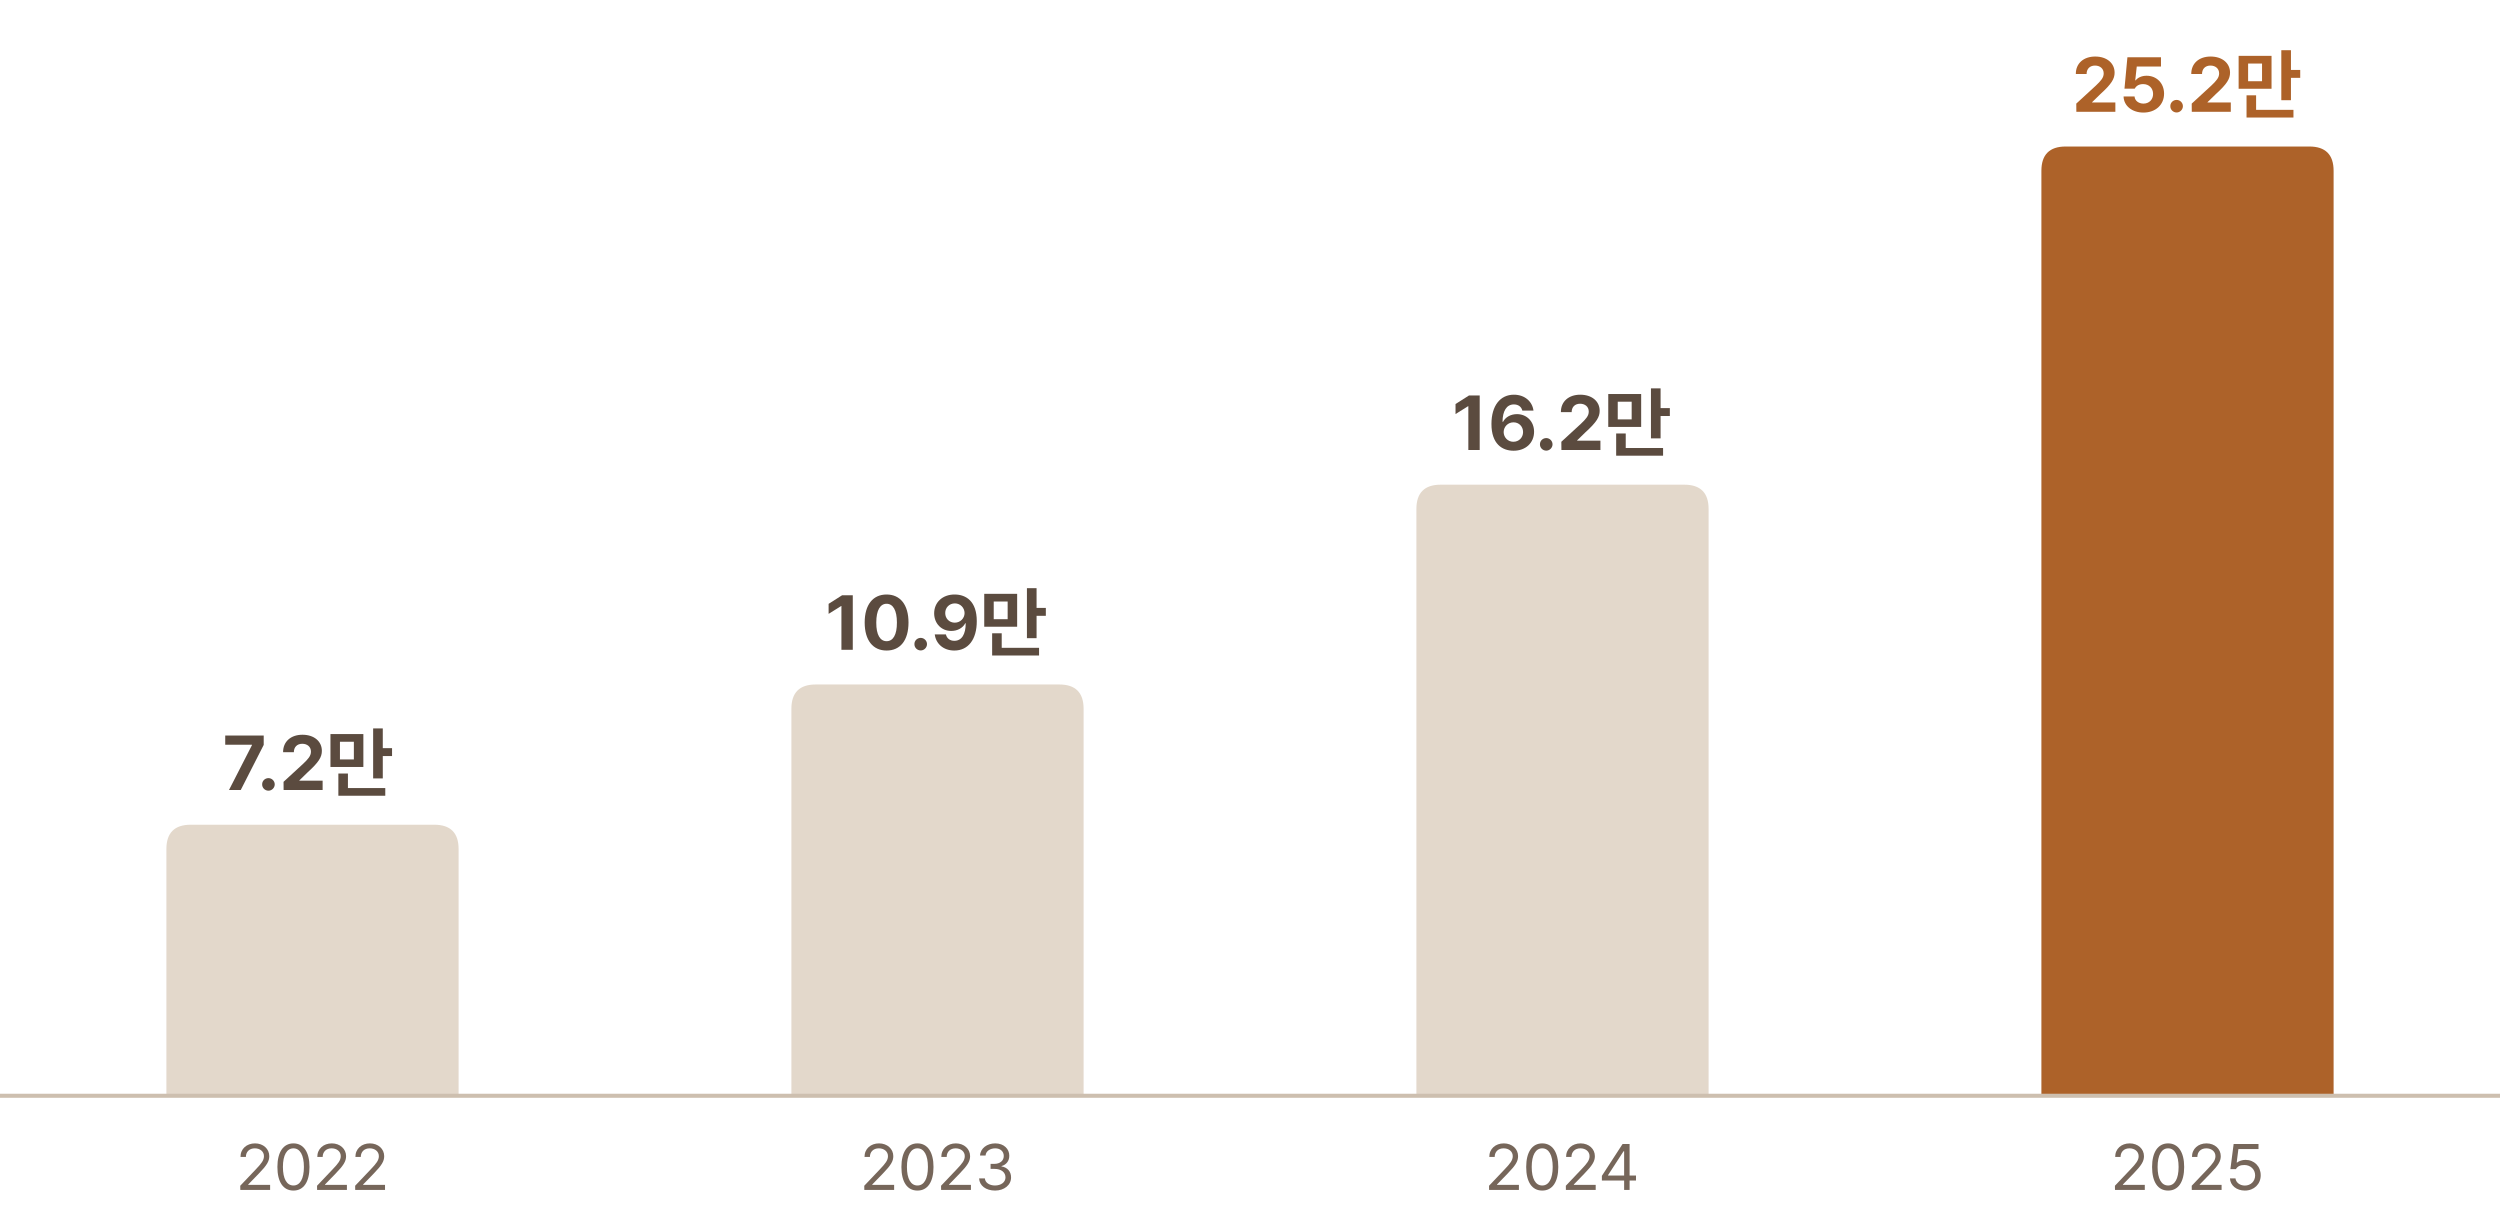
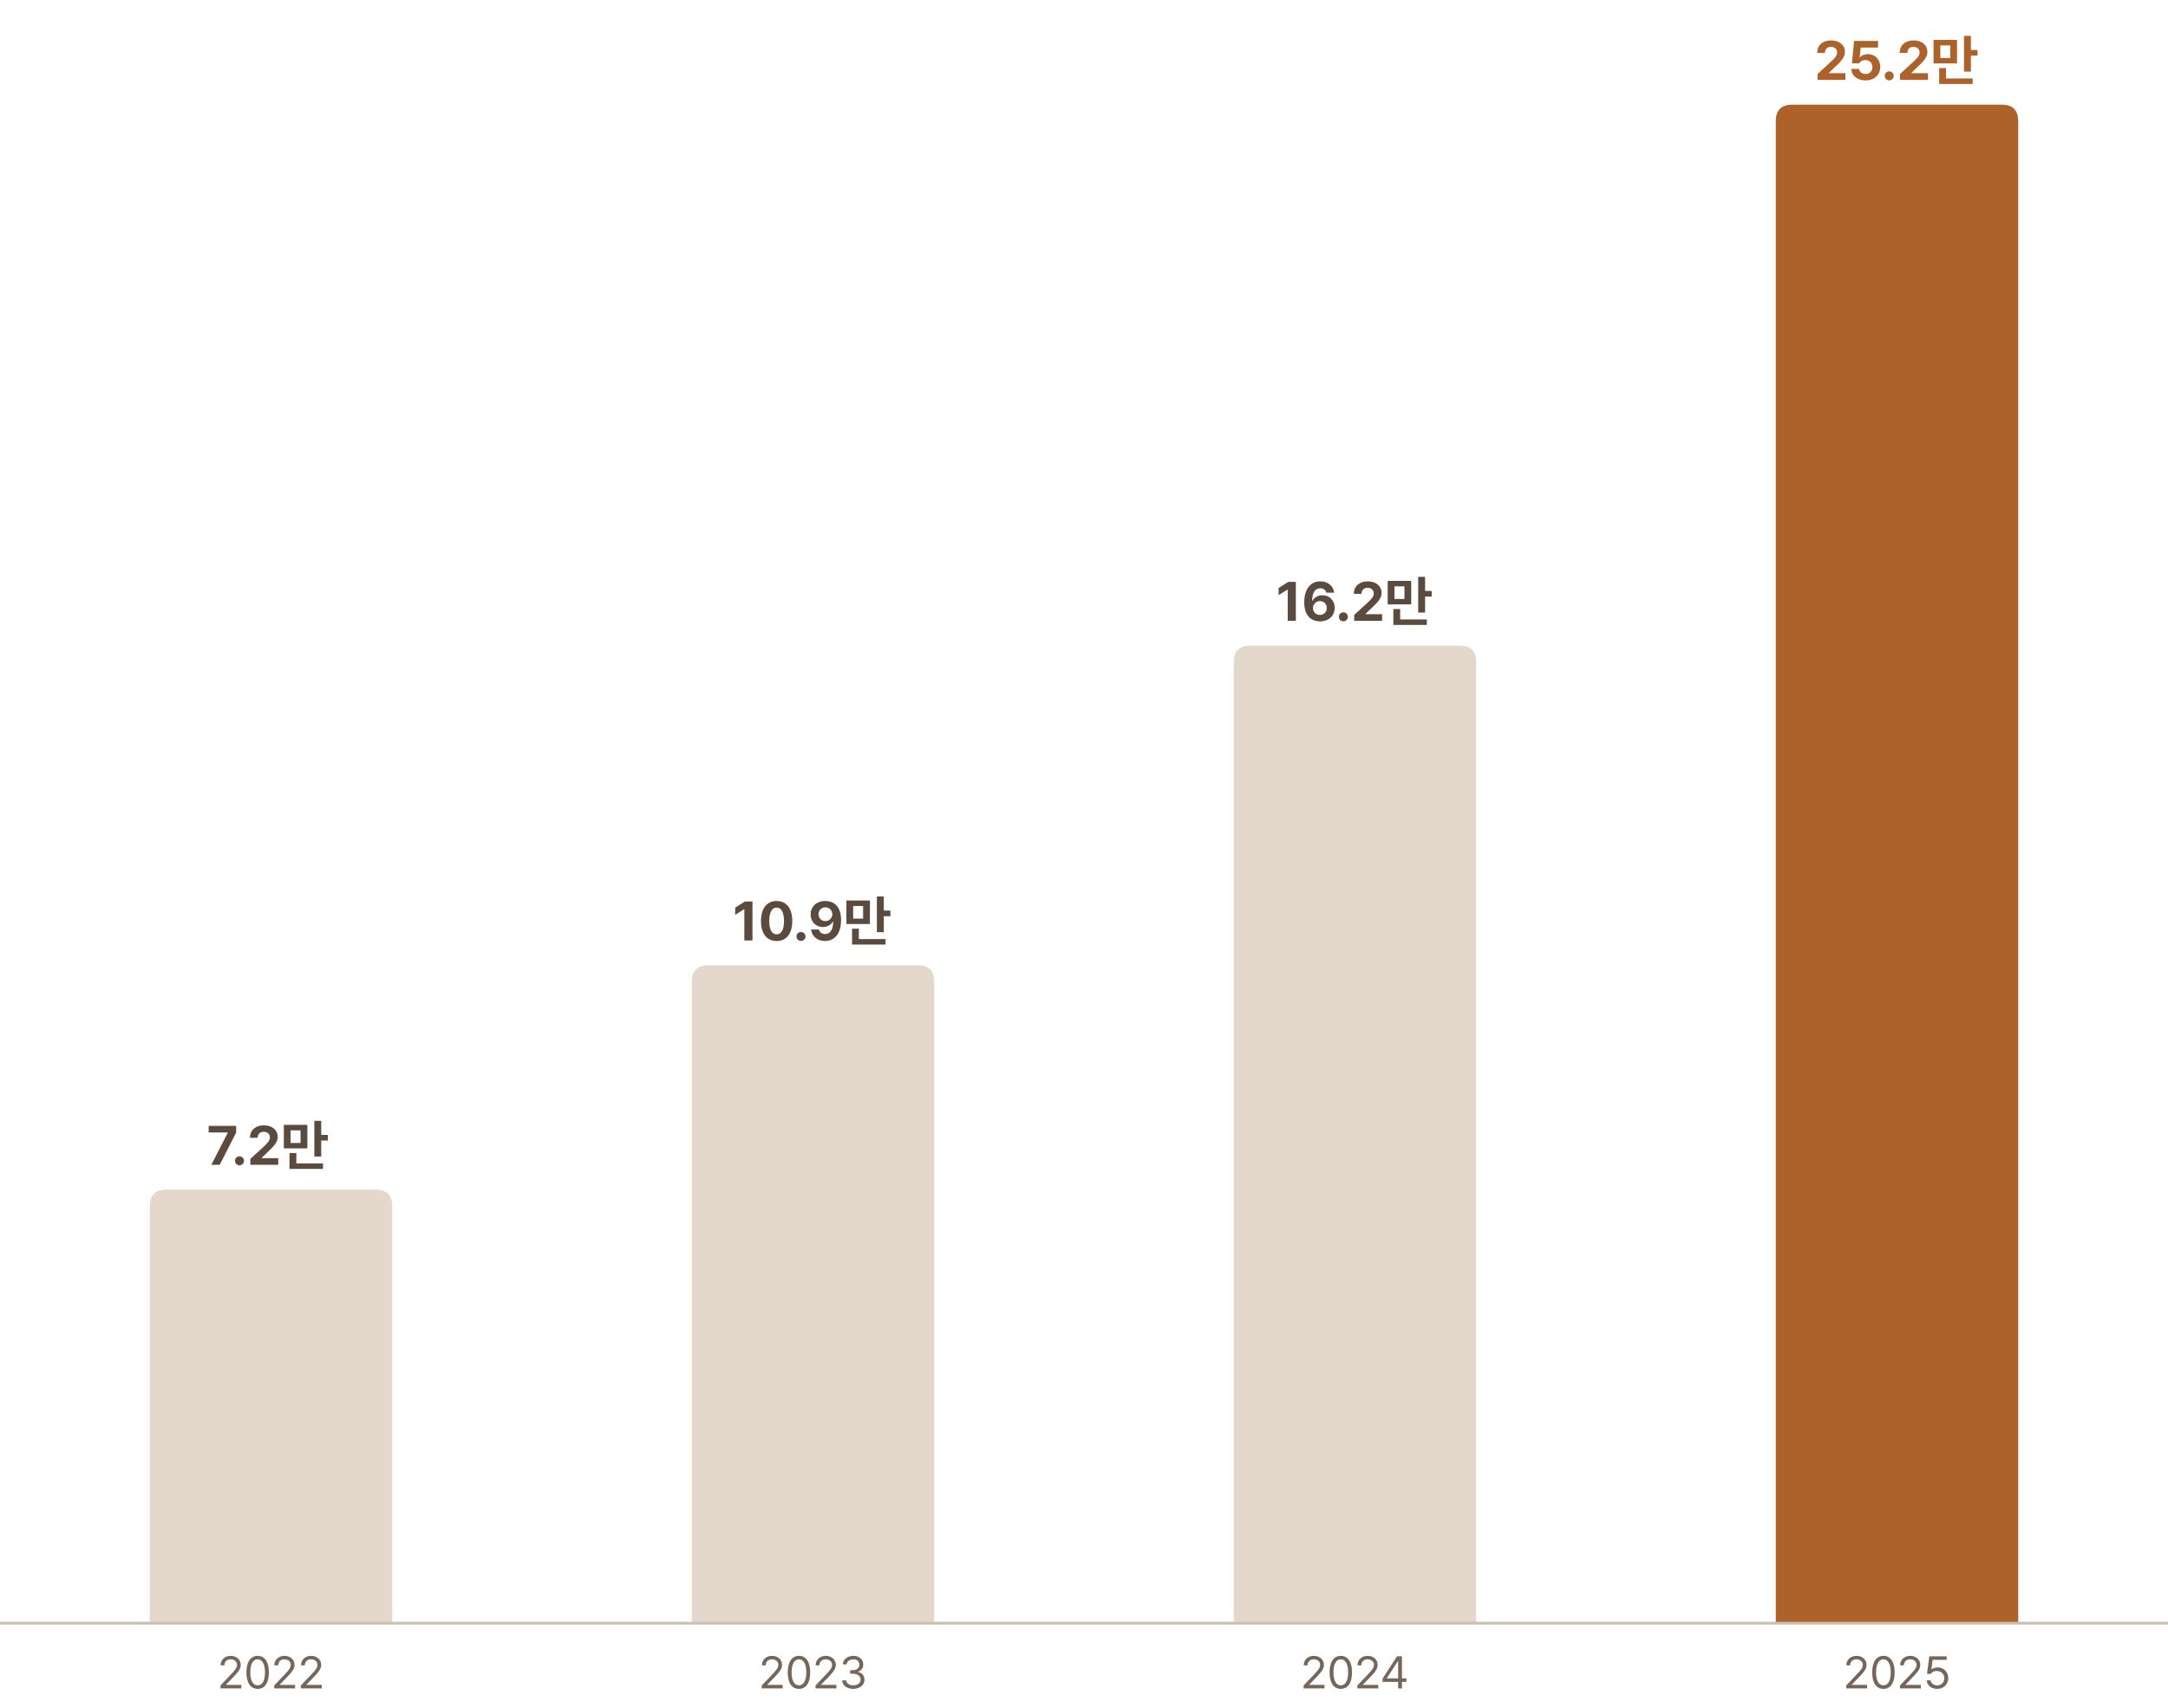
- <svg xmlns="http://www.w3.org/2000/svg" xmlns:xlink="http://www.w3.org/1999/xlink" width="462pt" height="225pt" viewBox="0 0 462 225" version="1.1">
+ <svg xmlns="http://www.w3.org/2000/svg" xmlns:xlink="http://www.w3.org/1999/xlink" width="590.25pt" height="465pt" viewBox="0 0 590.25 465" version="1.1">
  <defs>
    <style type="text/css">*{stroke-linejoin: round; stroke-linecap: butt}</style>
  </defs>
  <g id="figure_1">
    <g id="patch_1">
-       <path d="M 0 225  L 462 225  L 462 0  L 0 0  L 0 225  z " style="fill: none" />
+       <path d="M 0 465  L 590.25 465  L 590.25 0  L 0 0  L 0 465  z " style="fill: none" />
    </g>
    <g id="axes_1">
      <g id="patch_2">
-         <path d="M 35.25 152.408  L 80.25 152.408  Q 84.75 152.408 84.75 156.908  L 84.75 202.5  Q 84.75 202.5 84.75 202.5  L 30.75 202.5  Q 30.75 202.5 30.75 202.5  L 30.75 156.908  Q 30.75 152.408 35.25 152.408  z " clip-path="url(#pa2df7ab46c)" style="fill: #e3d8cb" />
+         <path d="M 45.281 323.95  L 102.281 323.95  Q 106.781 323.95 106.781 328.45  L 106.781 442.031  Q 106.781 442.031 106.781 442.031  L 40.781 442.031  Q 40.781 442.031 40.781 442.031  L 40.781 328.45  Q 40.781 323.95 45.281 323.95  z " clip-path="url(#p8f3d9a07be)" style="fill: #e3d8cb" />
      </g>
      <g id="patch_3">
-         <path d="M 150.75 126.492  L 195.75 126.492  Q 200.25 126.492 200.25 130.992  L 200.25 202.5  Q 200.25 202.5 200.25 202.5  L 146.25 202.5  Q 146.25 202.5 146.25 202.5  L 146.25 130.992  Q 146.25 126.492 150.75 126.492  z " clip-path="url(#pa2df7ab46c)" style="fill: #e3d8cb" />
+         <path d="M 192.844 262.856  L 249.844 262.856  Q 254.344 262.856 254.344 267.356  L 254.344 442.031  Q 254.344 442.031 254.344 442.031  L 188.344 442.031  Q 188.344 442.031 188.344 442.031  L 188.344 267.356  Q 188.344 262.856 192.844 262.856  z " clip-path="url(#p8f3d9a07be)" style="fill: #e3d8cb" />
      </g>
      <g id="patch_4">
-         <path d="M 266.25 89.568  L 311.25 89.568  Q 315.75 89.568 315.75 94.068  L 315.75 202.5  Q 315.75 202.5 315.75 202.5  L 261.75 202.5  Q 261.75 202.5 261.75 202.5  L 261.75 94.068  Q 261.75 89.568 266.25 89.568  z " clip-path="url(#pa2df7ab46c)" style="fill: #e3d8cb" />
+         <path d="M 340.406 175.814  L 397.406 175.814  Q 401.906 175.814 401.906 180.314  L 401.906 442.031  Q 401.906 442.031 401.906 442.031  L 335.906 442.031  Q 335.906 442.031 335.906 442.031  L 335.906 180.314  Q 335.906 175.814 340.406 175.814  z " clip-path="url(#p8f3d9a07be)" style="fill: #e3d8cb" />
      </g>
      <g id="patch_5">
-         <path d="M 381.75 27.075  L 426.75 27.075  Q 431.25 27.075 431.25 31.575  L 431.25 202.5  Q 431.25 202.5 431.25 202.5  L 377.25 202.5  Q 377.25 202.5 377.25 202.5  L 377.25 31.575  Q 377.25 27.075 381.75 27.075  z " clip-path="url(#pa2df7ab46c)" style="fill: #ad6229" />
+         <path d="M 487.969 28.5  L 544.969 28.5  Q 549.469 28.5 549.469 33  L 549.469 442.031  Q 549.469 442.031 549.469 442.031  L 483.469 442.031  Q 483.469 442.031 483.469 442.031  L 483.469 33  Q 483.469 28.5 487.969 28.5  z " clip-path="url(#p8f3d9a07be)" style="fill: #ad6229" />
      </g>
      <g id="line2d_1">
-         <path d="M 0 202.5  L 462 202.5  " clip-path="url(#pa2df7ab46c)" style="fill: none; stroke: #cdbfaf; stroke-width: 0.75" />
+         <path d="M 0 442.031  L 590.25 442.031  " clip-path="url(#p8f3d9a07be)" style="fill: none; stroke: #cdbfaf; stroke-width: 0.75" />
      </g>
      <g id="text_1">
-         <g style="fill: #5b4b3f" transform="translate(41.13428 145.9959) scale(0.1425 -0.1425)">
+         <g style="fill: #5b4b3f" transform="translate(56.29102 317.1998) scale(0.15 -0.15)">
          <defs>
            <path id="Pretendard-Bold-32d0" d="M 531 0  L 1506 0  L 3413 3744  L 3413 4525  L 219 4525  L 219 3756  L 2438 3756  L 2438 3725  L 531 0  z " transform="scale(0.015625)" />
            <path id="Pretendard-Bold-3359" d="M 906 -56  C 1181 -56 1425 181 1425 469  C 1425 756 1181 988 906 988  C 613 988 375 756 381 469  C 375 181 613 -56 906 -56  z " transform="scale(0.015625)" />
            <path id="Pretendard-Bold-32cb" d="M 356 0  L 3594 0  L 3594 775  L 1663 775  L 1663 800  L 2350 1469  C 3281 2313 3531 2738 3531 3250  C 3531 4038 2888 4588 1919 4588  C 963 4588 306 4025 313 3138  L 1206 3138  C 1206 3569 1481 3838 1906 3838  C 2319 3838 2625 3588 2625 3188  C 2625 2831 2400 2581 1975 2175  L 350 681  L 356 0  z " transform="scale(0.015625)" />
            <path id="Pretendard-Bold-13cc" d="M 3069 4644  L 338 4644  L 338 1913  L 3069 1913  L 3069 4644  z M 1125 4006  L 2281 4006  L 2281 2538  L 1125 2538  L 1125 4006  z M 4681 5113  L 3881 5113  L 3881 963  L 4681 963  L 4681 2819  L 5450 2819  L 5450 3475  L 4681 3475  L 4681 5113  z M 4888 163  L 1788 163  L 1788 1369  L 994 1369  L 994 -475  L 4888 -475  L 4888 163  z " transform="scale(0.015625)" />
          </defs>
          <use xlink:href="#Pretendard-Bold-32d0" />
          <use xlink:href="#Pretendard-Bold-3359" transform="translate(45.35938 0)" />
          <use xlink:href="#Pretendard-Bold-32cb" transform="translate(73.57812 0)" />
          <use xlink:href="#Pretendard-Bold-13cc" transform="translate(134.6094 0)" />
        </g>
      </g>
      <g id="text_2">
-         <g style="fill: #76665a" transform="translate(43.61133 219.9) scale(0.12 -0.12)">
+         <g style="fill: #76665a" transform="translate(59.20074 459.7875) scale(0.12375 -0.12375)">
          <defs>
            <path id="Pretendard-Regular-32cb" d="M 425 0  L 3363 0  L 3363 500  L 1206 500  L 1206 538  L 2244 1606  C 3044 2431 3281 2825 3281 3331  C 3281 4038 2694 4588 1875 4588  C 1056 4588 438 4050 444 3250  L 975 3250  C 975 3756 1319 4100 1856 4100  C 2363 4100 2756 3794 2756 3331  C 2756 2913 2500 2606 1963 2038  L 419 413  L 425 0  z " transform="scale(0.015625)" />
            <path id="Pretendard-Regular-32c9" d="M 1906 -63  C 2906 -63 3488 781 3488 2263  C 3488 3731 2900 4588 1906 4588  C 913 4588 325 3731 325 2263  C 325 781 900 -63 1906 -63  z M 1906 438  C 1250 438 869 1094 869 2263  C 869 3431 1256 4100 1906 4100  C 2556 4100 2938 3431 2938 2263  C 2938 1094 2556 438 1906 438  z " transform="scale(0.015625)" />
          </defs>
          <use xlink:href="#Pretendard-Regular-32cb" />
          <use xlink:href="#Pretendard-Regular-32c9" transform="translate(58.6875 0)" />
          <use xlink:href="#Pretendard-Regular-32cb" transform="translate(118.2656 0)" />
          <use xlink:href="#Pretendard-Regular-32cb" transform="translate(176.9531 0)" />
        </g>
      </g>
      <g id="text_3">
-         <g style="fill: #5b4b3f" transform="translate(152.4595 120.0793) scale(0.1425 -0.1425)">
+         <g style="fill: #5b4b3f" transform="translate(199.459 256.1063) scale(0.15 -0.15)">
          <defs>
            <path id="Pretendard-Bold-32ca" d="M 2306 4525  L 1419 4525  L 300 3813  L 300 2981  L 1338 3631  L 1363 3631  L 1363 0  L 2306 0  L 2306 4525  z " transform="scale(0.015625)" />
            <path id="Pretendard-Bold-32c9" d="M 2113 -63  C 3244 -63 3931 775 3931 2263  C 3931 3738 3244 4588 2113 4588  C 981 4588 294 3744 294 2263  C 294 781 981 -63 2113 -63  z M 2113 713  C 1588 713 1250 1219 1256 2263  C 1256 3294 1588 3819 2113 3819  C 2638 3819 2969 3294 2969 2263  C 2975 1219 2638 713 2113 713  z " transform="scale(0.015625)" />
            <path id="Pretendard-Bold-32d2" d="M 2006 4588  C 981 4594 294 3931 294 3019  C 300 2175 900 1563 1713 1563  C 2219 1563 2663 1800 2875 2200  L 2913 2200  C 2913 1294 2588 744 1969 744  C 1606 744 1344 944 1269 1275  L 344 1275  C 438 506 1056 -63 1969 -63  C 3106 -63 3838 844 3831 2381  C 3831 4025 2944 4581 2006 4588  z M 2013 3850  C 2475 3850 2813 3481 2819 3050  C 2819 2613 2463 2250 2006 2250  C 1544 2250 1213 2600 1213 3044  C 1206 3494 1550 3850 2013 3850  z " transform="scale(0.015625)" />
          </defs>
          <use xlink:href="#Pretendard-Bold-32ca" />
          <use xlink:href="#Pretendard-Bold-32c9" transform="translate(46.875 0)" />
          <use xlink:href="#Pretendard-Bold-3359" transform="translate(110.0156 0)" />
          <use xlink:href="#Pretendard-Bold-32d2" transform="translate(136.9688 0)" />
          <use xlink:href="#Pretendard-Bold-13cc" transform="translate(201.2344 0)" />
        </g>
      </g>
      <g id="text_4">
-         <g style="fill: #76665a" transform="translate(158.9297 219.9) scale(0.12 -0.12)">
+         <g style="fill: #76665a" transform="translate(206.5759 459.7875) scale(0.12375 -0.12375)">
          <defs>
            <path id="Pretendard-Regular-32cc" d="M 1988 -63  C 2888 -63 3569 488 3563 1231  C 3569 1806 3206 2225 2619 2319  L 2619 2350  C 3094 2481 3394 2863 3388 3375  C 3394 4025 2869 4588 2006 4588  C 1200 4588 538 4106 506 3388  L 1050 3388  C 1075 3831 1519 4100 2000 4100  C 2513 4100 2844 3794 2844 3344  C 2844 2875 2463 2569 1913 2569  L 1544 2569  L 1544 2075  L 1913 2075  C 2619 2075 3013 1725 3013 1231  C 3013 763 2575 438 1981 438  C 1444 438 1013 706 981 1138  L 413 1138  C 444 419 1088 -63 1988 -63  z " transform="scale(0.015625)" />
          </defs>
          <use xlink:href="#Pretendard-Regular-32cb" />
          <use xlink:href="#Pretendard-Regular-32c9" transform="translate(58.6875 0)" />
          <use xlink:href="#Pretendard-Regular-32cb" transform="translate(118.2656 0)" />
          <use xlink:href="#Pretendard-Regular-32cc" transform="translate(176.9531 0)" />
        </g>
      </g>
      <g id="text_5">
-         <g style="fill: #5b4b3f" transform="translate(268.3143 83.15504) scale(0.1425 -0.1425)">
+         <g style="fill: #5b4b3f" transform="translate(347.395 169.0643) scale(0.15 -0.15)">
          <defs>
            <path id="Pretendard-Bold-32cf" d="M 2106 -63  C 3125 -69 3819 594 3819 1513  C 3819 2363 3213 2975 2400 2975  C 1900 2975 1450 2738 1244 2338  L 1200 2338  C 1206 3225 1531 3781 2144 3781  C 2506 3781 2769 3588 2844 3269  L 3769 3269  C 3675 4013 3056 4588 2144 4588  C 1013 4588 281 3681 281 2156  C 281 500 1169 -56 2106 -63  z M 2100 681  C 1638 681 1300 1044 1294 1488  C 1300 1931 1650 2294 2113 2294  C 2575 2294 2906 1938 2906 1488  C 2906 1031 2563 681 2100 681  z " transform="scale(0.015625)" />
          </defs>
          <use xlink:href="#Pretendard-Bold-32ca" />
          <use xlink:href="#Pretendard-Bold-32cf" transform="translate(46.875 0)" />
          <use xlink:href="#Pretendard-Bold-3359" transform="translate(108.2188 0)" />
          <use xlink:href="#Pretendard-Bold-32cb" transform="translate(136.4375 0)" />
          <use xlink:href="#Pretendard-Bold-13cc" transform="translate(197.4688 0)" />
        </g>
      </g>
      <g id="text_6">
-         <g style="fill: #76665a" transform="translate(274.3887 219.9) scale(0.12 -0.12)">
+         <g style="fill: #76665a" transform="translate(354.0961 459.7875) scale(0.12375 -0.12375)">
          <defs>
            <path id="Pretendard-Regular-32cd" d="M 313 925  L 2506 925  L 2506 0  L 3044 0  L 3044 925  L 3675 925  L 3675 1419  L 3044 1419  L 3044 4525  L 2350 4525  L 313 1388  L 313 925  z M 919 1419  L 919 1456  L 2450 3813  L 2506 3813  L 2506 1419  L 919 1419  z " transform="scale(0.015625)" />
          </defs>
          <use xlink:href="#Pretendard-Regular-32cb" />
          <use xlink:href="#Pretendard-Regular-32c9" transform="translate(58.6875 0)" />
          <use xlink:href="#Pretendard-Regular-32cb" transform="translate(118.2656 0)" />
          <use xlink:href="#Pretendard-Regular-32cd" transform="translate(175.4375 0)" />
        </g>
      </g>
      <g id="text_7">
-         <g style="fill: #ad6229" transform="translate(382.9167 20.6625) scale(0.1425 -0.1425)">
+         <g style="fill: #ad6229" transform="translate(494.0127 21.75) scale(0.15 -0.15)">
          <defs>
            <path id="Pretendard-Bold-32ce" d="M 2019 -63  C 3038 -63 3731 594 3731 1506  C 3731 2375 3113 2994 2281 2994  C 1881 2994 1544 2838 1375 2613  L 1338 2613  L 1463 3756  L 3475 3756  L 3475 4525  L 688 4525  L 444 1919  L 1294 1919  C 1431 2175 1669 2300 2006 2300  C 2481 2294 2819 1963 2819 1481  C 2819 1013 2488 681 2019 681  C 1625 681 1300 919 1281 1275  L 369 1275  C 388 494 1075 -63 2019 -63  z " transform="scale(0.015625)" />
          </defs>
          <use xlink:href="#Pretendard-Bold-32cb" />
          <use xlink:href="#Pretendard-Bold-32ce" transform="translate(61.03125 0)" />
          <use xlink:href="#Pretendard-Bold-3359" transform="translate(121.4844 0)" />
          <use xlink:href="#Pretendard-Bold-32cb" transform="translate(149.7031 0)" />
          <use xlink:href="#Pretendard-Bold-13cc" transform="translate(210.7344 0)" />
        </g>
      </g>
      <g id="text_8">
-         <g style="fill: #76665a" transform="translate(390.0527 219.9) scale(0.12 -0.12)">
+         <g style="fill: #76665a" transform="translate(501.8278 459.7875) scale(0.12375 -0.12375)">
          <defs>
            <path id="Pretendard-Regular-32ce" d="M 1900 -63  C 2800 -63 3463 569 3463 1444  C 3463 2325 2825 2963 1963 2963  C 1644 2963 1338 2856 1138 2700  L 1094 2700  L 1263 4025  L 3244 4025  L 3244 4525  L 794 4525  L 475 2050  L 1019 2050  C 1188 2344 1481 2463 1863 2456  C 2469 2450 2913 2019 2913 1431  C 2913 863 2488 431 1900 431  C 1413 431 1019 731 975 1138  L 431 1138  C 463 444 1081 -63 1900 -63  z " transform="scale(0.015625)" />
          </defs>
          <use xlink:href="#Pretendard-Regular-32cb" />
          <use xlink:href="#Pretendard-Regular-32c9" transform="translate(58.6875 0)" />
          <use xlink:href="#Pretendard-Regular-32cb" transform="translate(118.2656 0)" />
          <use xlink:href="#Pretendard-Regular-32ce" transform="translate(176.9531 0)" />
        </g>
      </g>
    </g>
  </g>
  <defs>
-     <clipPath id="pa2df7ab46c">
-       <rect x="0" y="0" width="462" height="225" />
+     <clipPath id="p8f3d9a07be">
+       <rect x="0" y="0" width="590.25" height="465" />
    </clipPath>
  </defs>
</svg>
